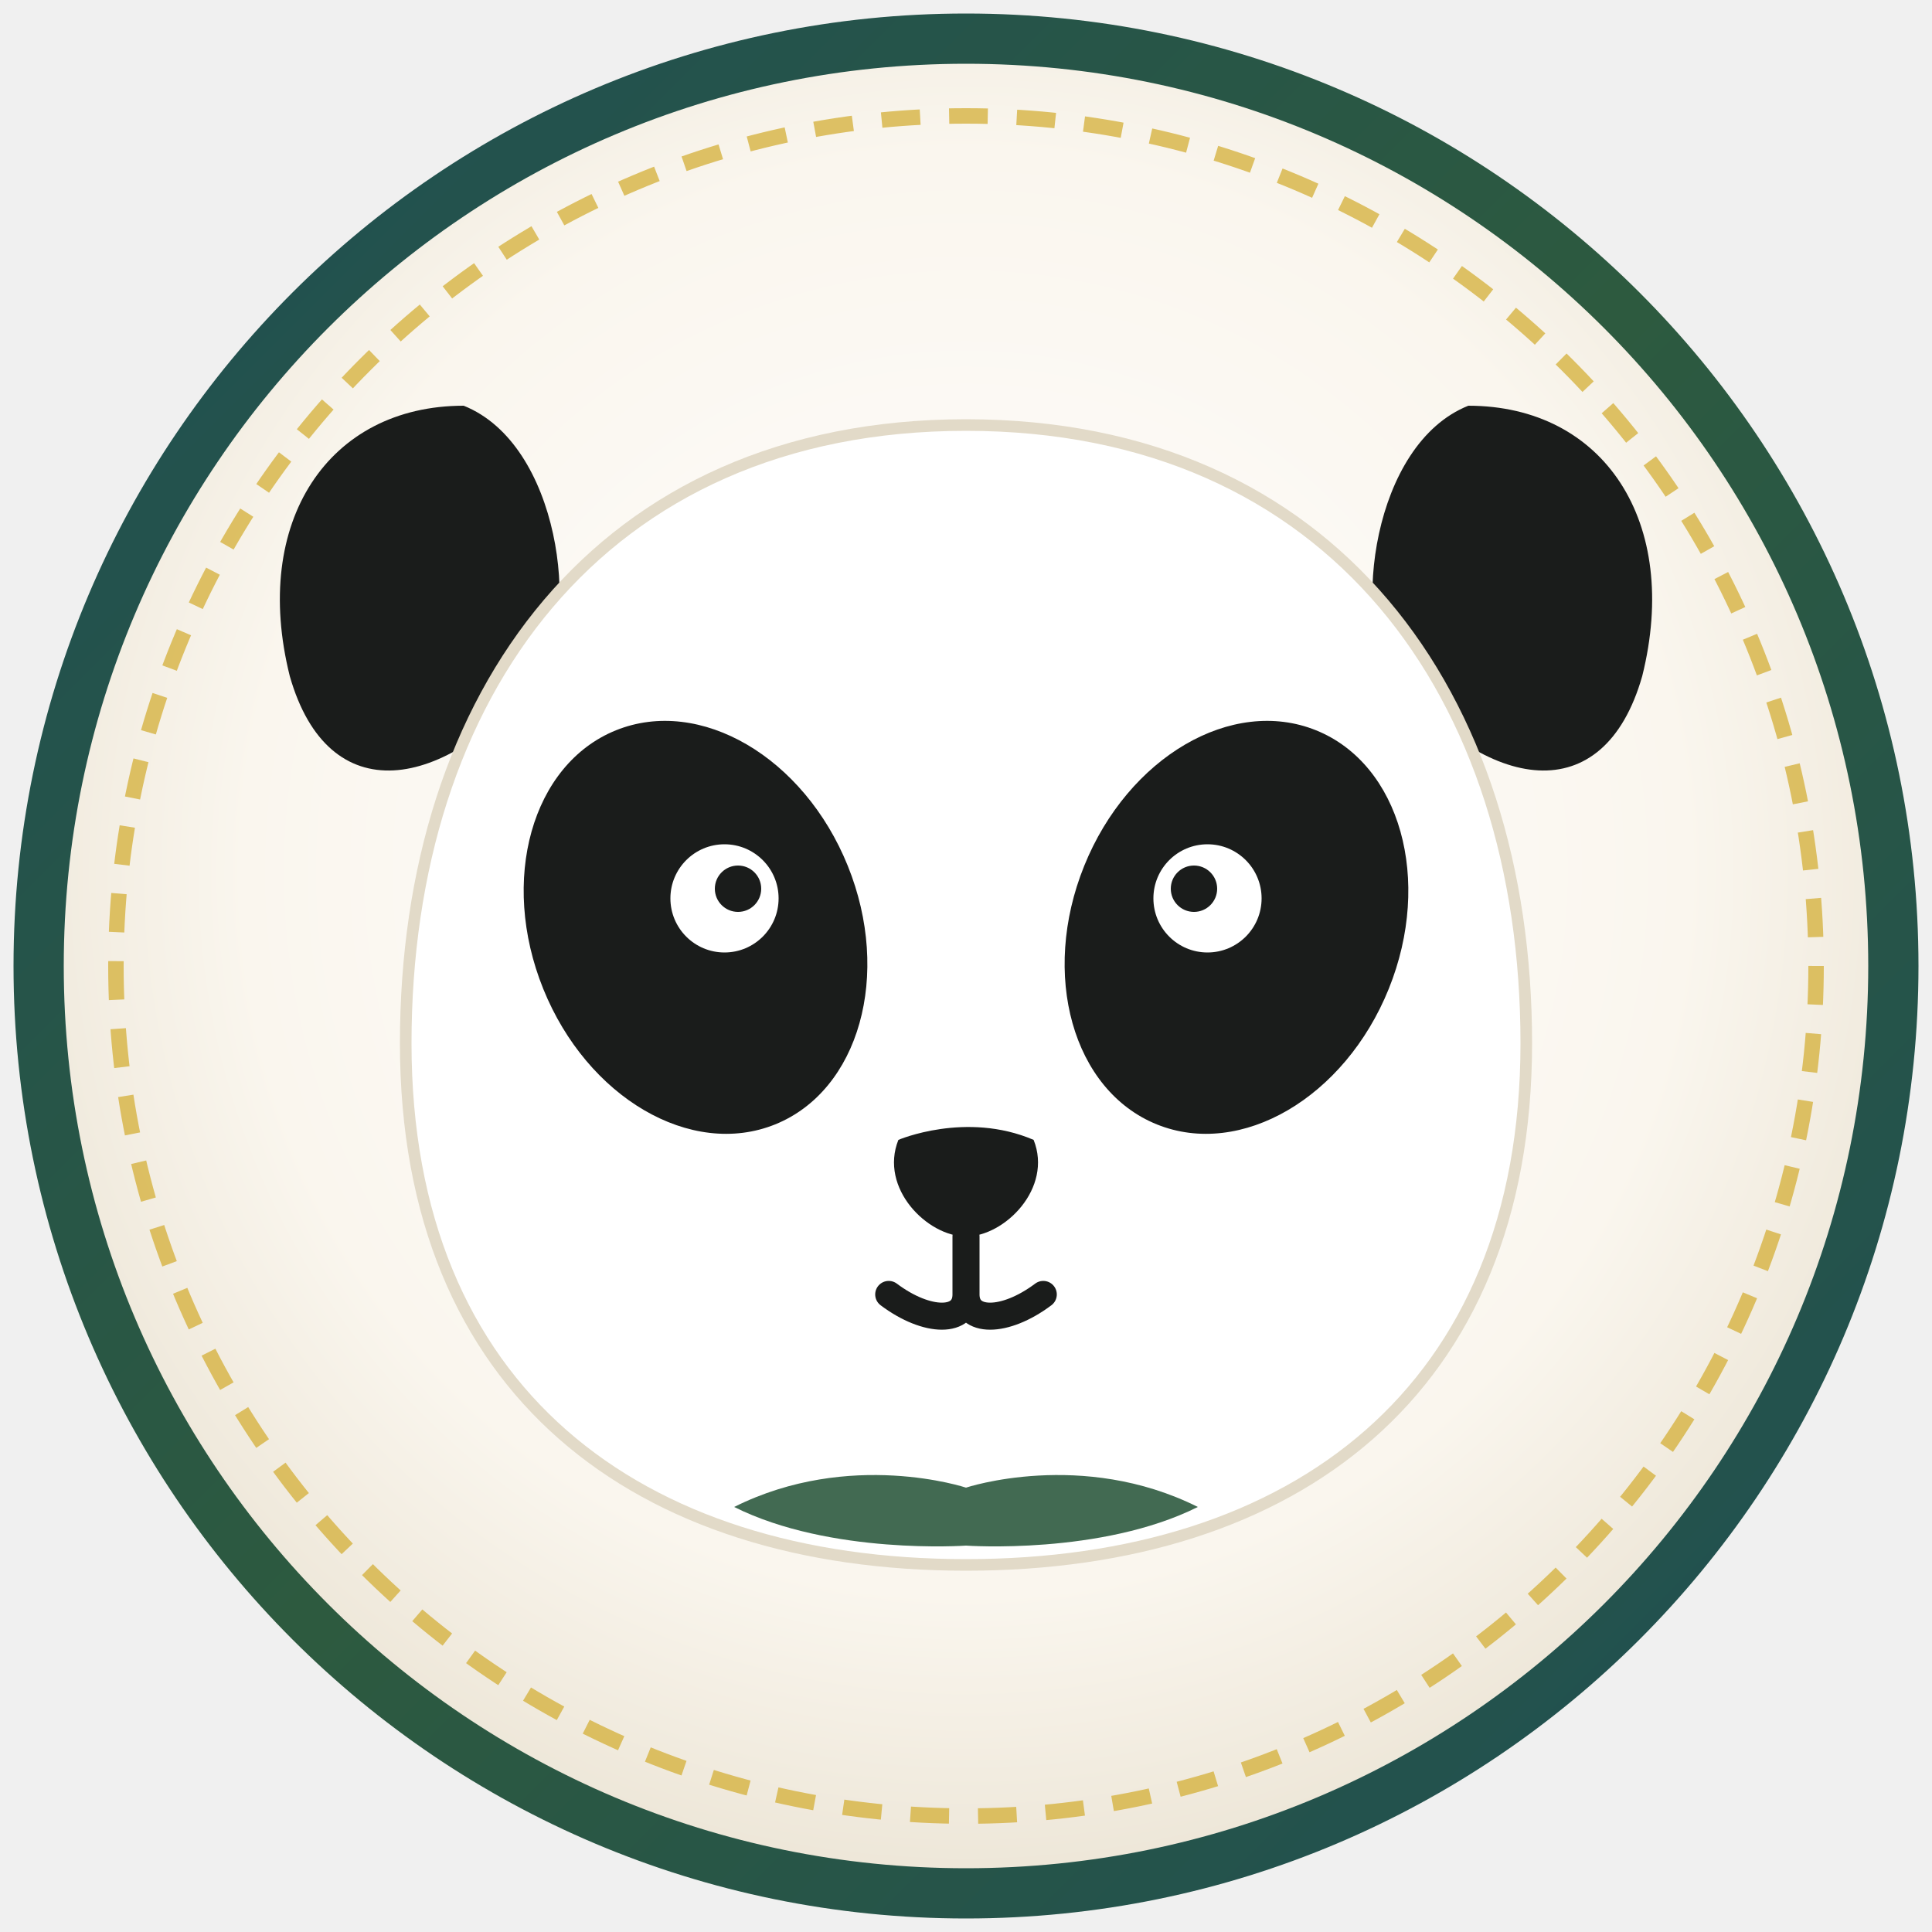
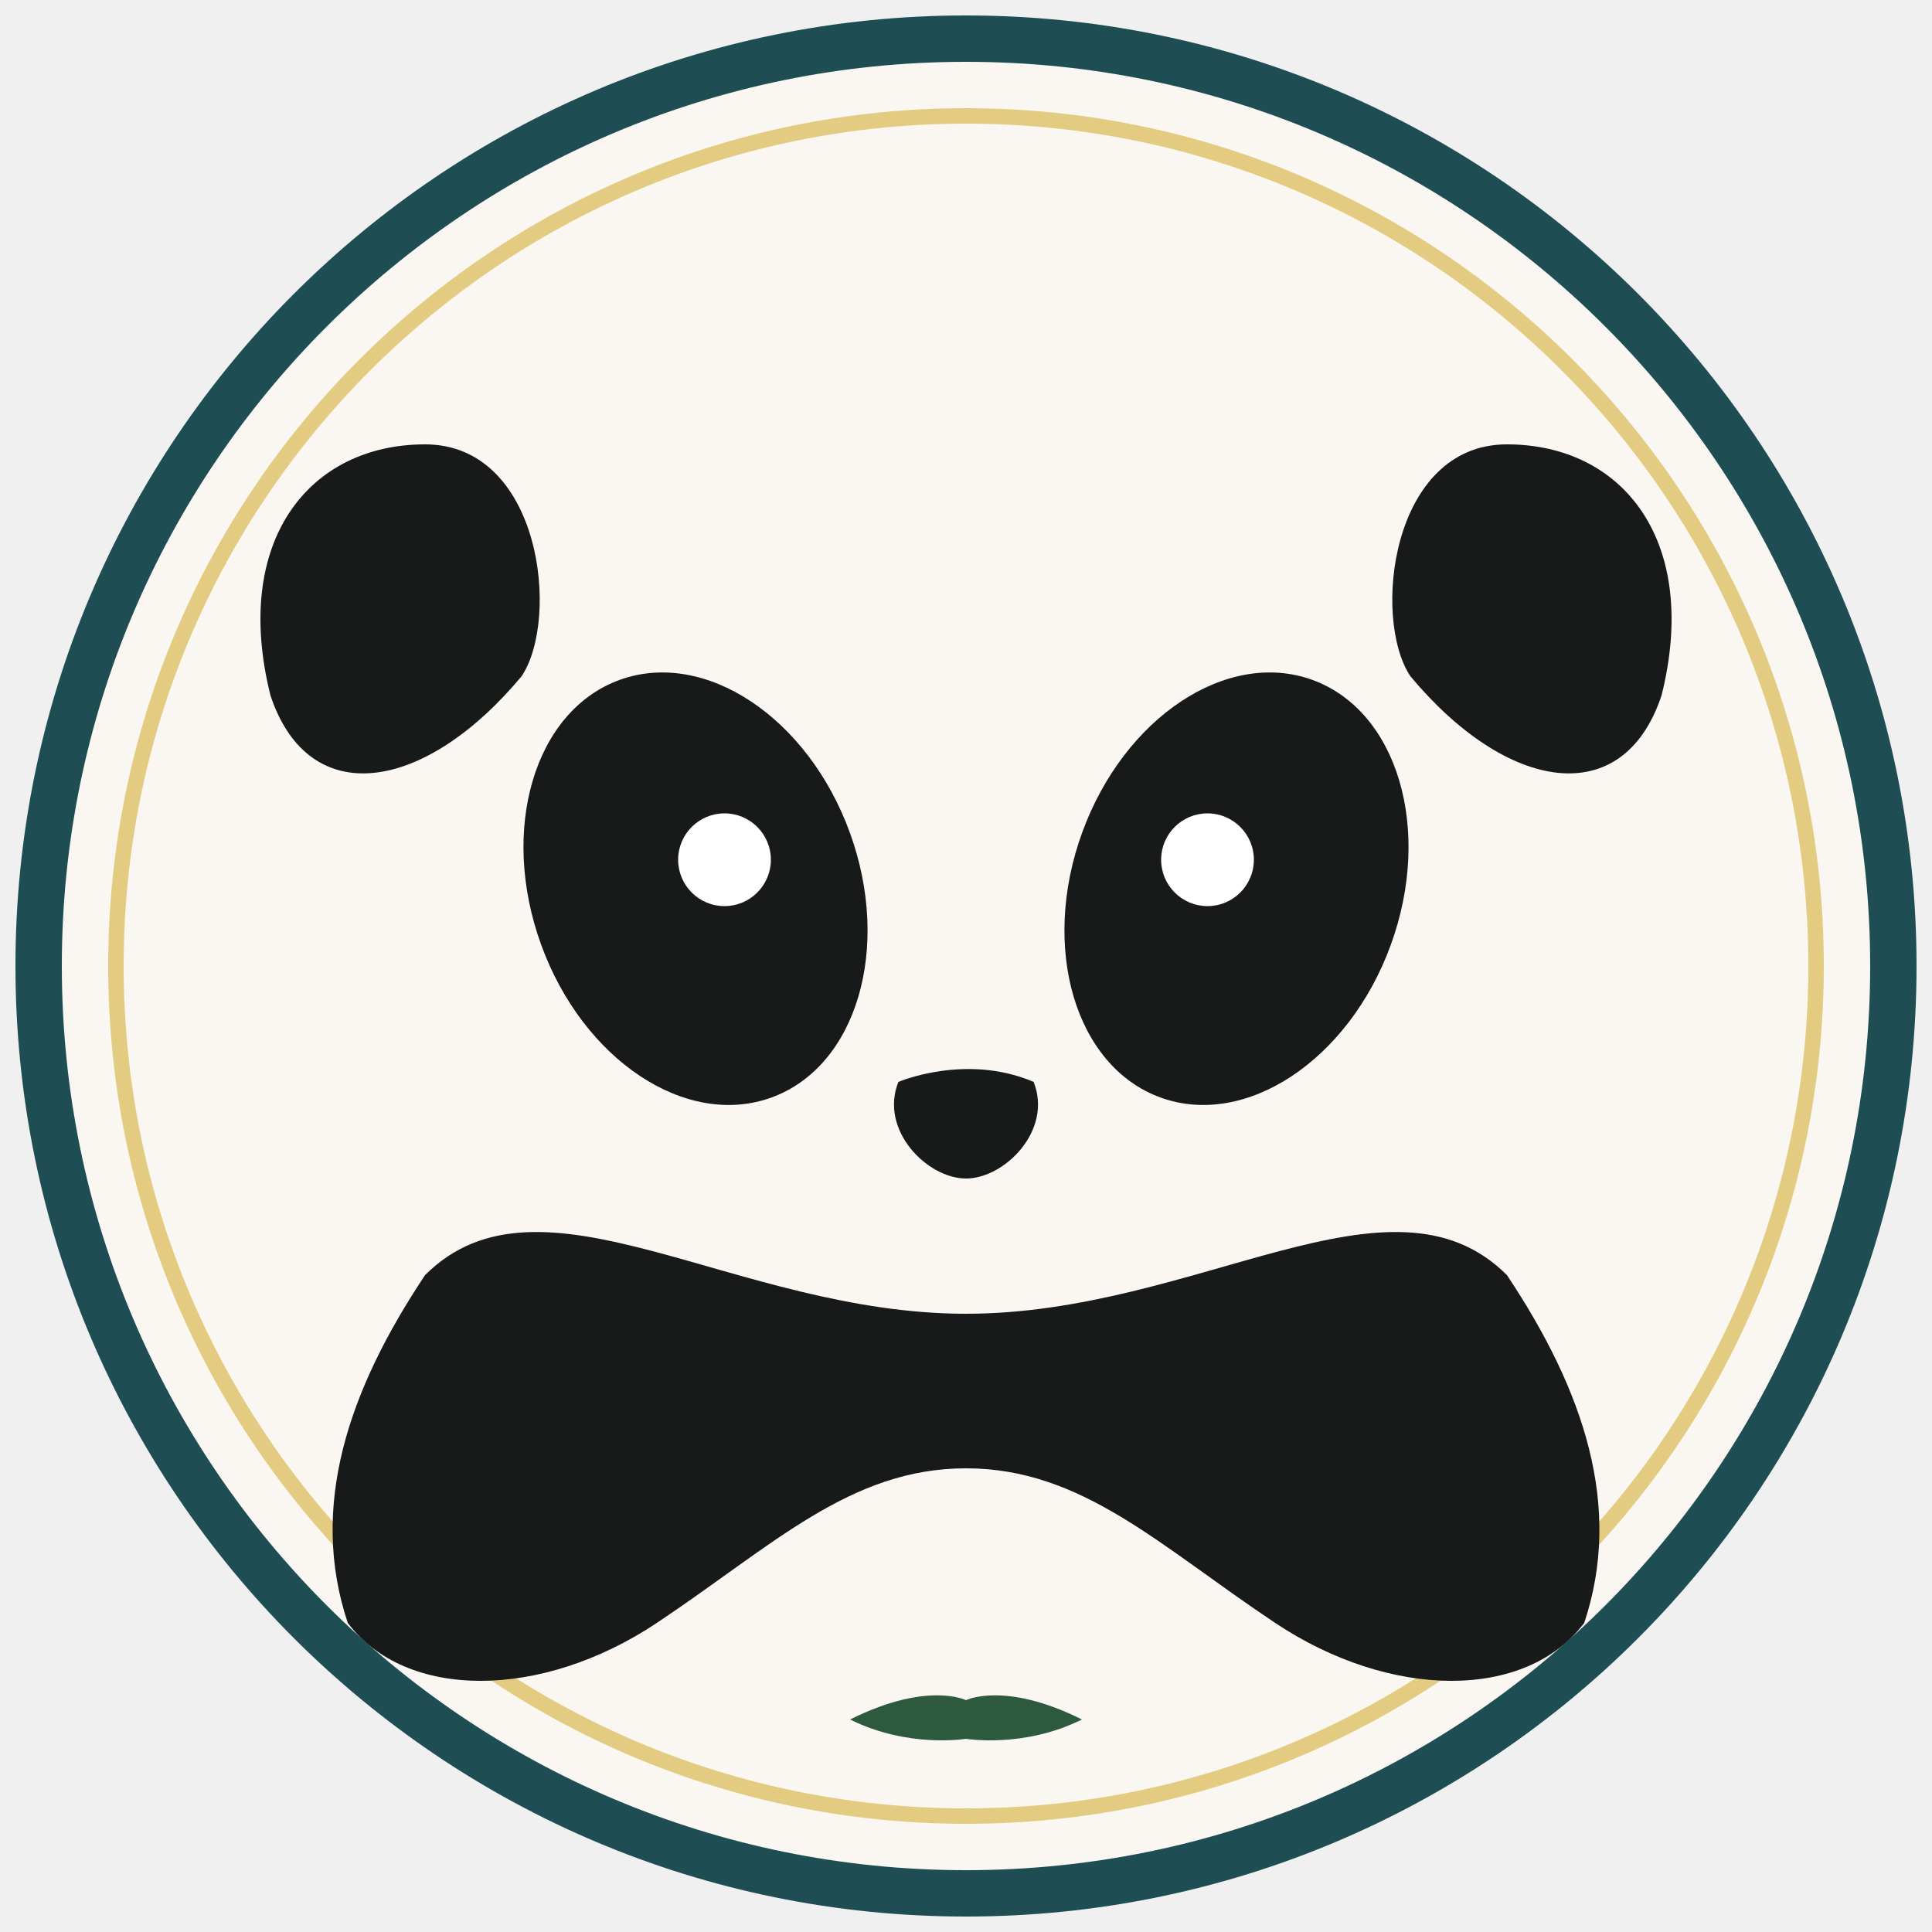
<svg xmlns="http://www.w3.org/2000/svg" viewBox="0 0 100 100" width="100%" height="100%">
-   <defs>
-     <radialGradient id="bgGrad" cx="50%" cy="45%" r="55%">
-       <stop offset="0%" stop-color="#FFFFFF" />
-       <stop offset="70%" stop-color="#FAF6EE" />
-       <stop offset="100%" stop-color="#ECE5D6" />
-     </radialGradient>
-     <linearGradient id="ringGrad" x1="0%" y1="0%" x2="100%" y2="100%">
-       <stop offset="0%" stop-color="#1E4E54" />
-       <stop offset="50%" stop-color="#2D5A3F" />
-       <stop offset="100%" stop-color="#1E4E54" />
-     </linearGradient>
-   </defs>
-   <circle cx="50" cy="50" r="48" fill="url(#bgGrad)" stroke="url(#ringGrad)" stroke-width="2.6" />
-   <circle cx="50" cy="50" r="44" fill="none" stroke="#D4AF37" stroke-width="0.8" stroke-dasharray="2 1.5" opacity="0.75" />
-   <path d="M24,21 C17,21 13,27 15,35 C17,42 23,41 28,35 C30,32 29,23 24,21 Z" fill="#1A1C1B" />
-   <path d="M76,21 C83,21 87,27 85,35 C83,42 77,41 72,35 C70,32 71,23 76,21 Z" fill="#1A1C1B" />
-   <path d="M50,22 C31,22 21,36 21,54 C21,72 33,81 50,81 C67,81 79,72 79,54 C79,36 69,22 50,22 Z" fill="#FFFFFF" stroke="#E2DAC8" stroke-width="0.6" />
-   <ellipse cx="36" cy="48" rx="8.5" ry="11" transform="rotate(-22 36 48)" fill="#1A1C1B" />
-   <ellipse cx="64" cy="48" rx="8.5" ry="11" transform="rotate(22 64 48)" fill="#1A1C1B" />
-   <circle cx="37.5" cy="46.5" r="2.8" fill="#FFFFFF" />
-   <circle cx="38.2" cy="46" r="1.2" fill="#1A1C1B" />
-   <circle cx="62.5" cy="46.5" r="2.8" fill="#FFFFFF" />
-   <circle cx="61.8" cy="46" r="1.2" fill="#1A1C1B" />
-   <path d="M46.5,59 C46.5,59 50,57.5 53.5,59 C54.5,61.5 52,64 50,64 C48,64 45.5,61.5 46.5,59 Z" fill="#1A1C1B" />
-   <path d="M50,64 L50,67 M46,67 C48,68.5 50,68.5 50,67 C50,68.5 52,68.5 54,67" fill="none" stroke="#1A1C1B" stroke-width="1.4" stroke-linecap="round" stroke-linejoin="round" />
-   <path d="M38,78 C44,75 50,77 50,77 C50,77 56,75 62,78 C57,80.5 50,80 50,80 C50,80 43,80.5 38,78 Z" fill="#2D5A3F" opacity="0.9" />
+   <circle cx="50" cy="50" r="48" fill="#FAF7F2" stroke="#1E4E54" stroke-width="2.4" />
+   <circle cx="50" cy="50" r="44" fill="none" stroke="#D4AF37" stroke-width="0.8" opacity="0.6" />
+   <g fill="#181A19">
+     <path d="M22,23 C16,23 12,28 14,36 C16,42 22,41 27,35 C29,32 28,23 22,23 Z" />
+     <path d="M78,23 C84,23 88,28 86,36 C84,42 78,41 73,35 C71,32 72,23 78,23 Z" />
+     <ellipse cx="36" cy="46" rx="8.5" ry="11.5" transform="rotate(-20 36 46)" />
+     <ellipse cx="64" cy="46" rx="8.5" ry="11.5" transform="rotate(20 64 46)" />
+     <circle cx="37.5" cy="44.5" r="2.4" fill="#FFFFFF" />
+     <circle cx="62.5" cy="44.5" r="2.4" fill="#FFFFFF" />
+     <path d="M46.5,56 C46.5,56 50,54.5 53.5,56 C54.5,58.5 52,61 50,61 C48,61 45.5,58.5 46.5,56 Z" />
+     <path d="M22,66 C18,72 16,78 18,84 C21,88 28,88 34,84 C40,80 44,76 50,76 C56,76 60,80 66,84 C72,88 79,88 82,84 C84,78 82,72 78,66 C72,60 62,68 50,68 C38,68 28,60 22,66 Z" />
+   </g>
+   <path d="M44,89 C48,87 50,88 50,88 C50,88 52,87 56,89 C53,90.5 50,90 50,90 C50,90 47,90.5 44,89 Z" fill="#2D5A3F" />
</svg>
